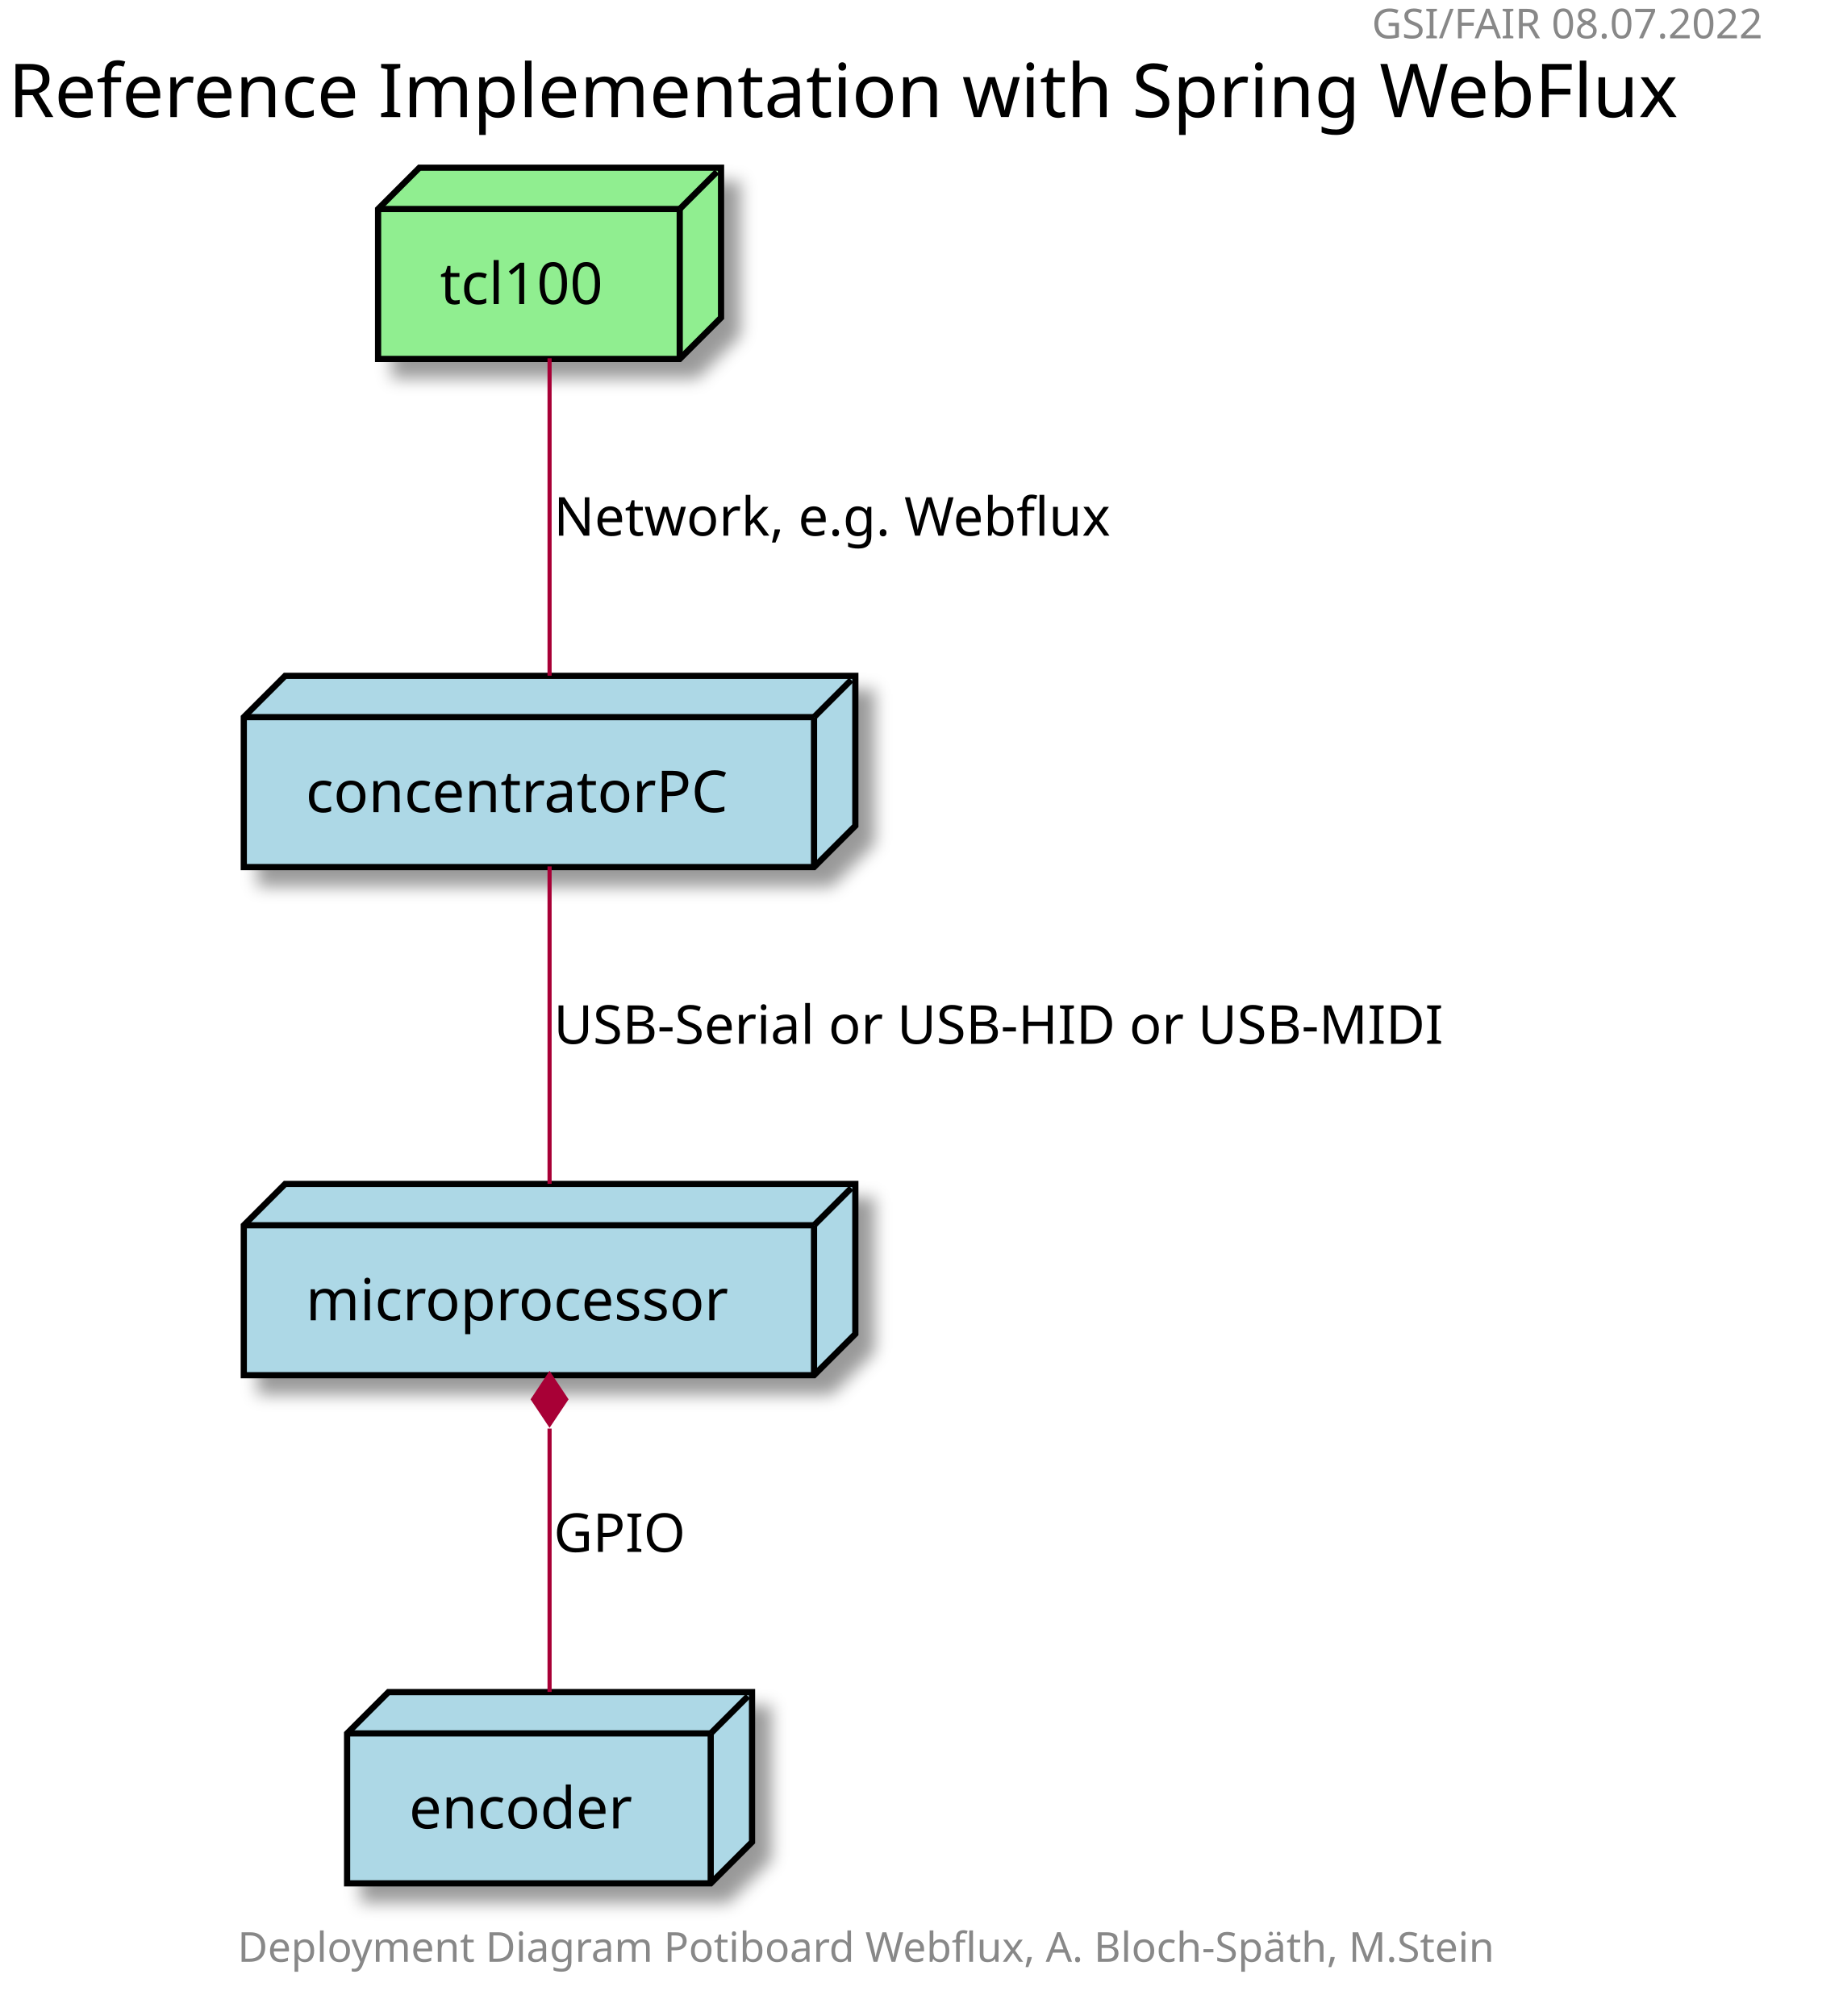
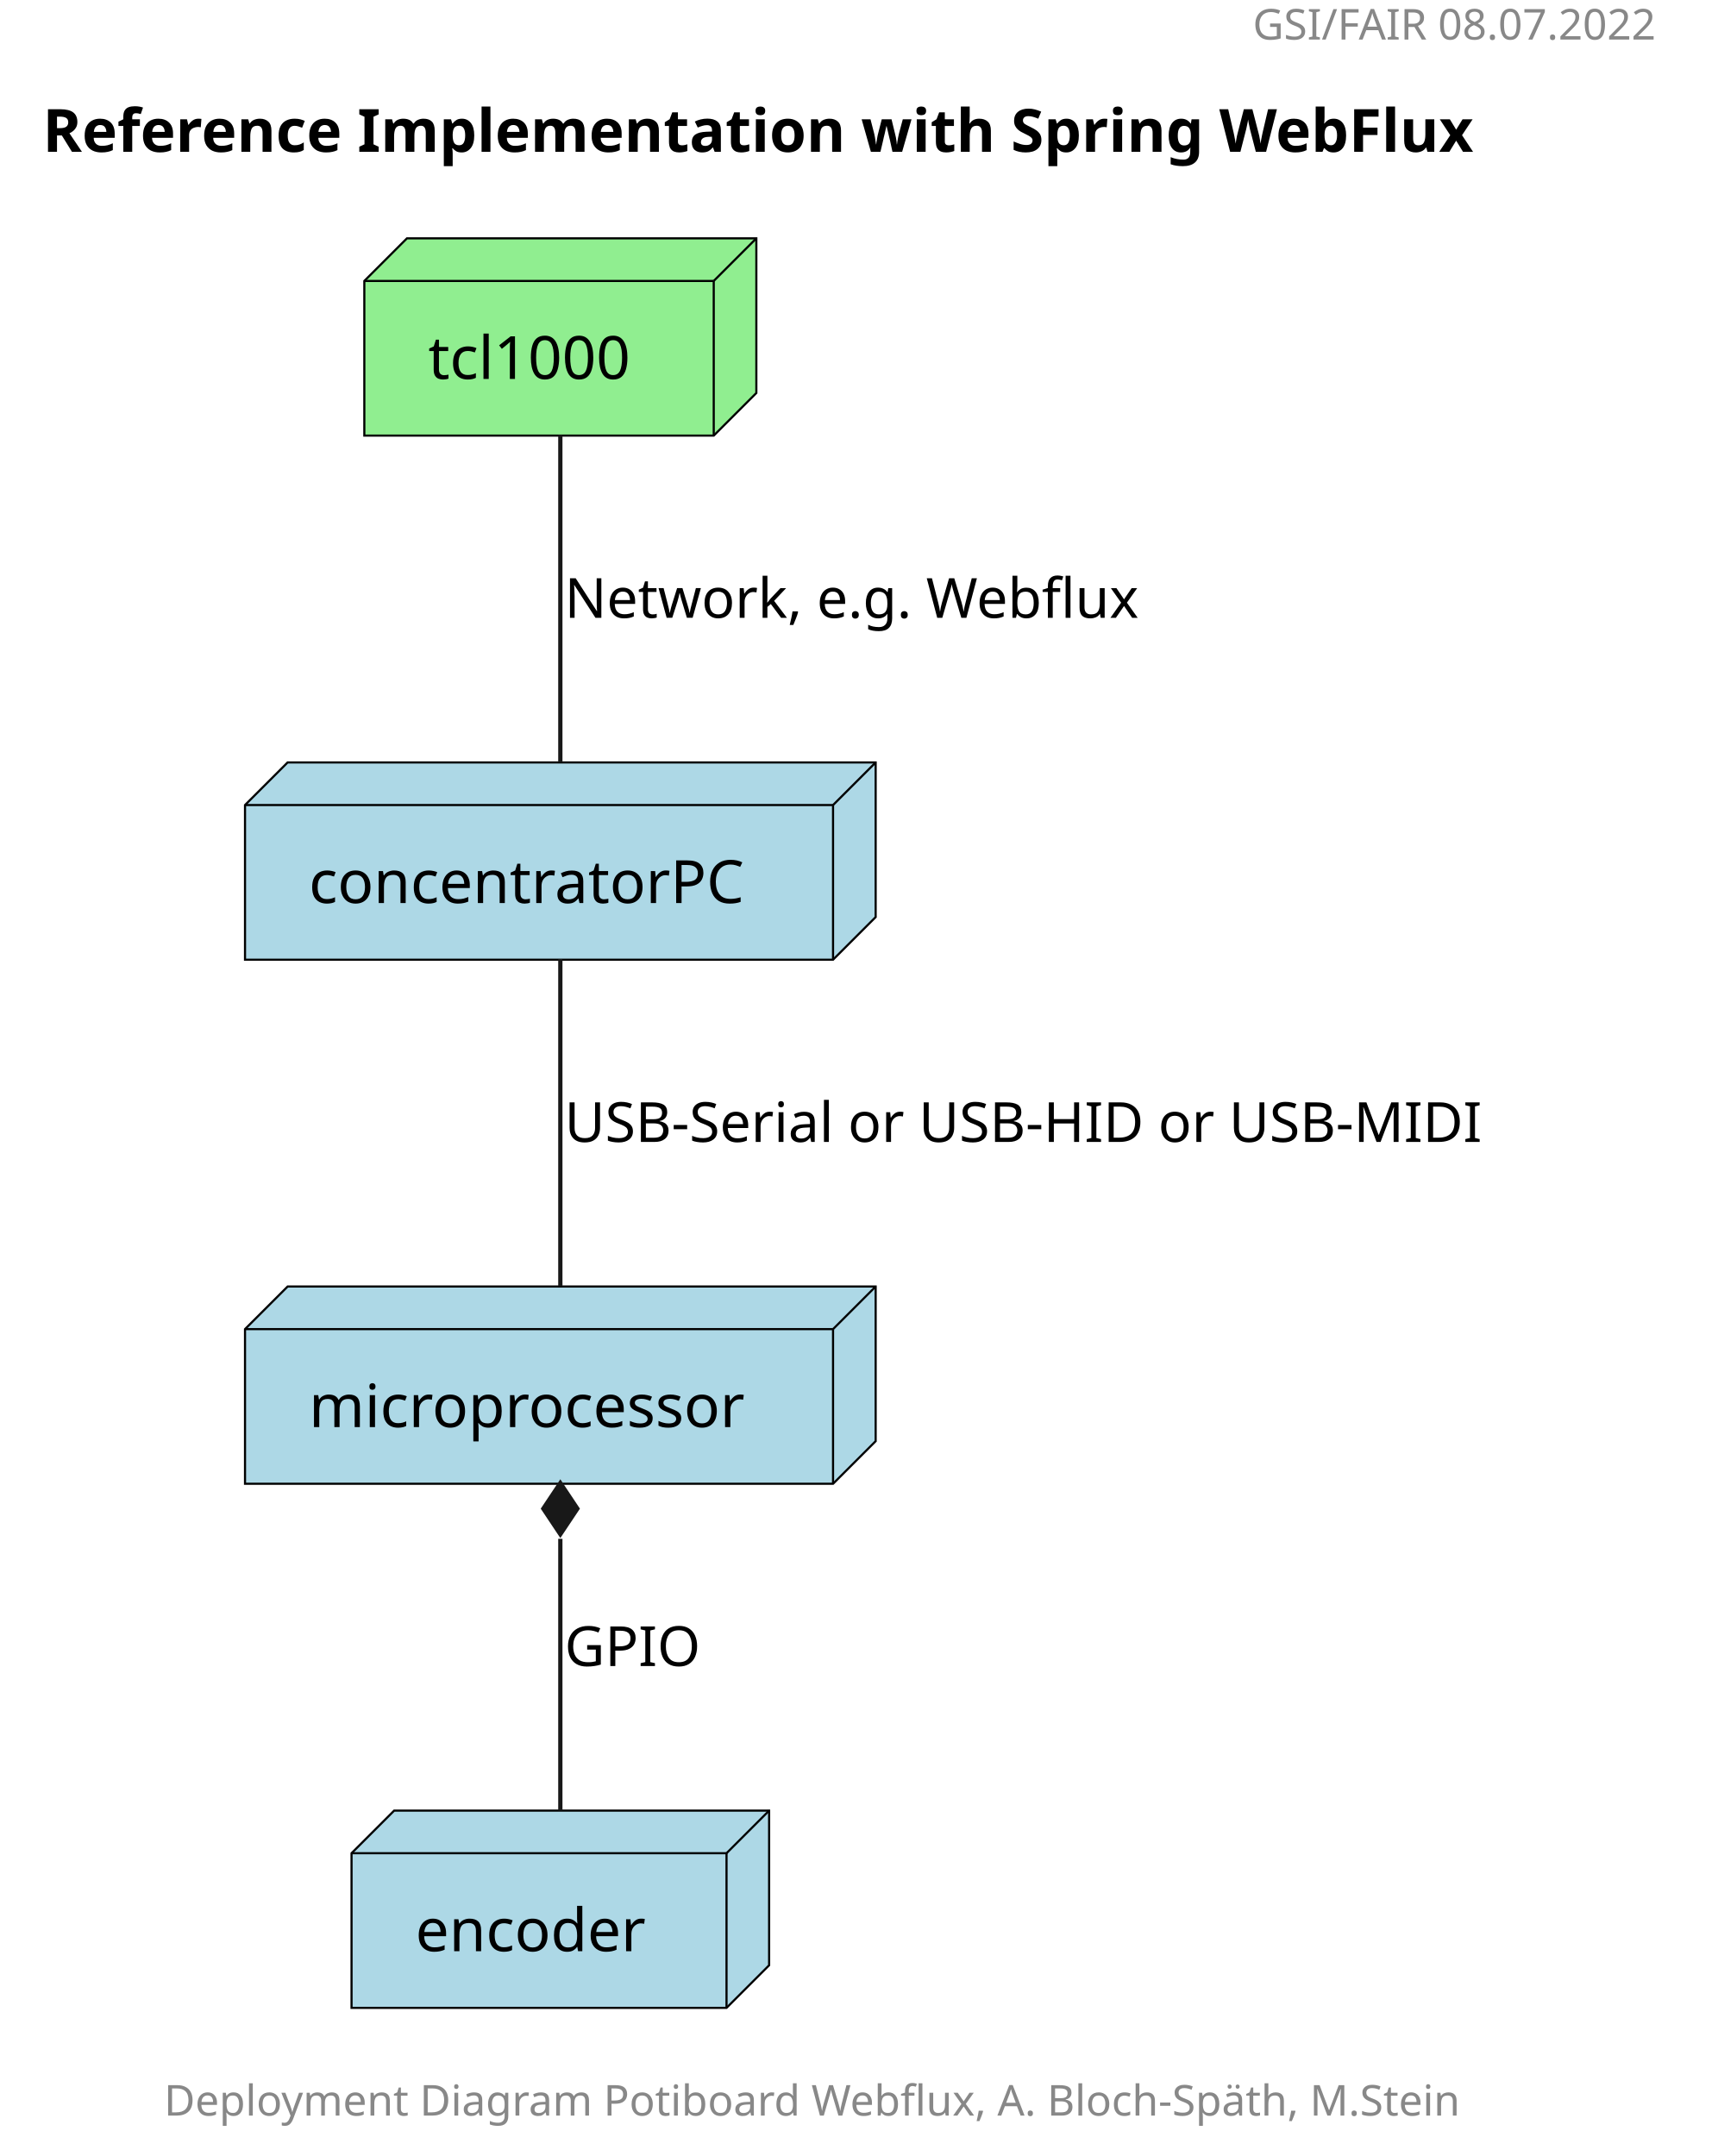
- <svg xmlns="http://www.w3.org/2000/svg" contentScriptType="application/ecmascript" contentStyleType="text/css" height="488px" preserveAspectRatio="none" style="width:445px;height:488px;" version="1.1" viewBox="0 0 445 488" width="445px" zoomAndPan="magnify">
-   <defs>
-     <filter height="300%" id="fe5u8lew0uqda" width="300%" x="-1" y="-1">
-       <feGaussianBlur result="blurOut" stdDeviation="2.0" />
-       <feColorMatrix in="blurOut" result="blurOut2" type="matrix" values="0 0 0 0 0 0 0 0 0 0 0 0 0 0 0 0 0 0 .4 0" />
-       <feOffset dx="4.0" dy="4.0" in="blurOut2" result="blurOut3" />
-       <feBlend in="SourceGraphic" in2="blurOut3" mode="normal" />
-     </filter>
-   </defs>
+ <svg xmlns="http://www.w3.org/2000/svg" contentStyleType="text/css" height="506px" preserveAspectRatio="none" style="width:403px;height:506px;background:#FFFFFF;" version="1.1" viewBox="0 0 403 506" width="403px" zoomAndPan="magnify">
+   <defs />
  <g>
-     <text fill="#888888" font-family="sans-serif" font-size="10" lengthAdjust="spacingAndGlyphs" textLength="101" x="332" y="9.282">GSI/FAIR 08.07.2022</text>
-     <text fill="#000000" font-family="sans-serif" font-size="18" lengthAdjust="spacingAndGlyphs" textLength="429" x="2" y="28.349">Reference Implementation with Spring WebFlux</text>
-     <polygon fill="#90EE90" filter="url(#fe5u8lew0uqda)" points="91.5,50.594,101.5,40.594,174.5,40.594,174.5,76.891,164.5,86.891,91.5,86.891,91.5,50.594" style="stroke: #000000; stroke-width: 1.5;" />
-     <line style="stroke: #000000; stroke-width: 1.5;" x1="164.5" x2="173.5" y1="50.594" y2="41.594" />
-     <line style="stroke: #000000; stroke-width: 1.5;" x1="91.5" x2="164.5" y1="50.594" y2="50.594" />
-     <line style="stroke: #000000; stroke-width: 1.5;" x1="164.5" x2="164.5" y1="50.594" y2="86.891" />
-     <text fill="#000000" font-family="sans-serif" font-size="14" lengthAdjust="spacingAndGlyphs" textLength="43" x="106.5" y="73.589">tcl100</text>
-     <polygon fill="#ADD8E6" filter="url(#fe5u8lew0uqda)" points="59,173.594,69,163.594,207,163.594,207,199.891,197,209.891,59,209.891,59,173.594" style="stroke: #000000; stroke-width: 1.5;" />
-     <line style="stroke: #000000; stroke-width: 1.5;" x1="197" x2="206" y1="173.594" y2="164.594" />
-     <line style="stroke: #000000; stroke-width: 1.5;" x1="59" x2="197" y1="173.594" y2="173.594" />
-     <line style="stroke: #000000; stroke-width: 1.5;" x1="197" x2="197" y1="173.594" y2="209.891" />
-     <text fill="#000000" font-family="sans-serif" font-size="14" lengthAdjust="spacingAndGlyphs" textLength="108" x="74" y="196.589">concentratorPC</text>
-     <polygon fill="#ADD8E6" filter="url(#fe5u8lew0uqda)" points="59,296.594,69,286.594,207,286.594,207,322.891,197,332.891,59,332.891,59,296.594" style="stroke: #000000; stroke-width: 1.5;" />
-     <line style="stroke: #000000; stroke-width: 1.5;" x1="197" x2="206" y1="296.594" y2="287.594" />
-     <line style="stroke: #000000; stroke-width: 1.5;" x1="59" x2="197" y1="296.594" y2="296.594" />
-     <line style="stroke: #000000; stroke-width: 1.5;" x1="197" x2="197" y1="296.594" y2="332.891" />
-     <text fill="#000000" font-family="sans-serif" font-size="14" lengthAdjust="spacingAndGlyphs" textLength="108" x="74" y="319.589">microprocessor</text>
-     <polygon fill="#ADD8E6" filter="url(#fe5u8lew0uqda)" points="84,419.594,94,409.594,182,409.594,182,445.891,172,455.891,84,455.891,84,419.594" style="stroke: #000000; stroke-width: 1.5;" />
-     <line style="stroke: #000000; stroke-width: 1.5;" x1="172" x2="181" y1="419.594" y2="410.594" />
-     <line style="stroke: #000000; stroke-width: 1.5;" x1="84" x2="172" y1="419.594" y2="419.594" />
-     <line style="stroke: #000000; stroke-width: 1.5;" x1="172" x2="172" y1="419.594" y2="455.891" />
-     <text fill="#000000" font-family="sans-serif" font-size="14" lengthAdjust="spacingAndGlyphs" textLength="58" x="99" y="442.589">encoder</text>
-     <path d="M133,345.808 C133,366.427 133,391.637 133,409.562 " fill="none" id="microprocessor-encoder" style="stroke: #A80036; stroke-width: 1.0;" />
-     <polygon fill="#A80036" points="133,332.729,129,338.729,133,344.729,137,338.729,133,332.729" style="stroke: #A80036; stroke-width: 1.0;" />
-     <text fill="#000000" font-family="sans-serif" font-size="13" lengthAdjust="spacingAndGlyphs" textLength="31" x="134" y="375.661">GPIO</text>
-     <path d="M133,209.729 C133,231.72 133,264.606 133,286.562 " fill="none" id="concentratorPC-microprocessor" style="stroke: #A80036; stroke-width: 1.0;" />
-     <text fill="#000000" font-family="sans-serif" font-size="13" lengthAdjust="spacingAndGlyphs" textLength="227" x="134" y="252.661">USB-Serial or USB-HID or USB-MIDI</text>
-     <path d="M133,86.729 C133,108.72 133,141.606 133,163.562 " fill="none" id="tcl100-concentratorPC" style="stroke: #A80036; stroke-width: 1.0;" />
-     <text fill="#000000" font-family="sans-serif" font-size="13" lengthAdjust="spacingAndGlyphs" textLength="137" x="134" y="129.661">Network, e.g. Webflux</text>
-     <text fill="#888888" font-family="sans-serif" font-size="10" lengthAdjust="spacingAndGlyphs" textLength="318" x="57.5" y="474.876">Deployment Diagram Potiboard Webflux, A. Bloch-Späth, M.Stein</text>
+     <rect fill="none" height="11.641" style="stroke:none;stroke-width:1.0;" width="101" x="294" y="0" />
+     <text fill="#888888" font-family="sans-serif" font-size="10" lengthAdjust="spacing" textLength="101" x="294" y="9.282">GSI/FAIR 08.07.2022</text>
+     <rect fill="none" height="26.297" id="_title" style="stroke:none;stroke-width:1.0;" width="385" x="5" y="17.641" />
+     <text fill="#000000" font-family="sans-serif" font-size="14" font-weight="bold" lengthAdjust="spacing" textLength="375" x="10" y="35.636">Reference Implementation with Spring WebFlux</text>
+     <g id="elem_tcl1000">
+       <polygon fill="#90EE90" points="85.5,65.938,95.5,55.938,177.5,55.938,177.5,92.234,167.5,102.234,85.5,102.234,85.5,65.938" style="stroke:#000000;stroke-width:0.5;" />
+       <line style="stroke:#000000;stroke-width:0.5;" x1="167.5" x2="177.5" y1="65.938" y2="55.938" />
+       <line style="stroke:#000000;stroke-width:0.5;" x1="85.5" x2="167.5" y1="65.938" y2="65.938" />
+       <line style="stroke:#000000;stroke-width:0.5;" x1="167.5" x2="167.5" y1="65.938" y2="102.234" />
+       <text fill="#000000" font-family="sans-serif" font-size="14" lengthAdjust="spacing" textLength="52" x="100.5" y="88.933">tcl1000</text>
+     </g>
+     <g id="elem_concentratorPC">
+       <polygon fill="#ADD8E6" points="57.5,188.938,67.5,178.938,205.5,178.938,205.5,215.234,195.5,225.234,57.5,225.234,57.5,188.938" style="stroke:#000000;stroke-width:0.5;" />
+       <line style="stroke:#000000;stroke-width:0.5;" x1="195.5" x2="205.5" y1="188.938" y2="178.938" />
+       <line style="stroke:#000000;stroke-width:0.5;" x1="57.5" x2="195.5" y1="188.938" y2="188.938" />
+       <line style="stroke:#000000;stroke-width:0.5;" x1="195.5" x2="195.5" y1="188.938" y2="225.234" />
+       <text fill="#000000" font-family="sans-serif" font-size="14" lengthAdjust="spacing" textLength="108" x="72.5" y="211.933">concentratorPC</text>
+     </g>
+     <g id="elem_microprocessor">
+       <polygon fill="#ADD8E6" points="57.5,311.938,67.5,301.938,205.5,301.938,205.5,338.234,195.5,348.234,57.5,348.234,57.5,311.938" style="stroke:#000000;stroke-width:0.5;" />
+       <line style="stroke:#000000;stroke-width:0.5;" x1="195.5" x2="205.5" y1="311.938" y2="301.938" />
+       <line style="stroke:#000000;stroke-width:0.5;" x1="57.5" x2="195.5" y1="311.938" y2="311.938" />
+       <line style="stroke:#000000;stroke-width:0.5;" x1="195.5" x2="195.5" y1="311.938" y2="348.234" />
+       <text fill="#000000" font-family="sans-serif" font-size="14" lengthAdjust="spacing" textLength="108" x="72.5" y="334.933">microprocessor</text>
+     </g>
+     <g id="elem_encoder">
+       <polygon fill="#ADD8E6" points="82.5,434.938,92.5,424.938,180.5,424.938,180.5,461.234,170.5,471.234,82.5,471.234,82.5,434.938" style="stroke:#000000;stroke-width:0.5;" />
+       <line style="stroke:#000000;stroke-width:0.5;" x1="170.5" x2="180.5" y1="434.938" y2="424.938" />
+       <line style="stroke:#000000;stroke-width:0.5;" x1="82.5" x2="170.5" y1="434.938" y2="434.938" />
+       <line style="stroke:#000000;stroke-width:0.5;" x1="170.5" x2="170.5" y1="434.938" y2="471.234" />
+       <text fill="#000000" font-family="sans-serif" font-size="14" lengthAdjust="spacing" textLength="58" x="97.5" y="457.933">encoder</text>
+     </g>
+     <g id="link_microprocessor_encoder">
+       <path d="M131.5,361.151 C131.5,381.77 131.5,406.981 131.5,424.906 " fill="none" id="microprocessor-backto-encoder" style="stroke:#181818;stroke-width:1.0;" />
+       <polygon fill="#181818" points="131.5,348.073,127.5,354.073,131.5,360.073,135.5,354.073,131.5,348.073" style="stroke:#181818;stroke-width:1.0;" />
+       <text fill="#000000" font-family="sans-serif" font-size="13" lengthAdjust="spacing" textLength="31" x="132.5" y="391.004">GPIO</text>
+     </g>
+     <g id="link_concentratorPC_microprocessor">
+       <path d="M131.5,225.073 C131.5,247.063 131.5,279.95 131.5,301.906 " fill="none" id="concentratorPC-microprocessor" style="stroke:#181818;stroke-width:1.0;" />
+       <text fill="#000000" font-family="sans-serif" font-size="13" lengthAdjust="spacing" textLength="227" x="132.5" y="268.004">USB-Serial or USB-HID or USB-MIDI</text>
+     </g>
+     <g id="link_tcl1000_concentratorPC">
+       <path d="M131.5,102.073 C131.5,124.063 131.5,156.95 131.5,178.906 " fill="none" id="tcl1000-concentratorPC" style="stroke:#181818;stroke-width:1.0;" />
+       <text fill="#000000" font-family="sans-serif" font-size="13" lengthAdjust="spacing" textLength="137" x="132.5" y="145.004">Network, e.g. Webflux</text>
+     </g>
+     <rect fill="none" height="11.641" style="stroke:none;stroke-width:1.0;" width="318" x="38.5" y="487.234" />
+     <text fill="#888888" font-family="sans-serif" font-size="10" lengthAdjust="spacing" textLength="318" x="38.5" y="496.517">Deployment Diagram Potiboard Webflux, A. Bloch-Späth, M.Stein</text>
  </g>
</svg>
